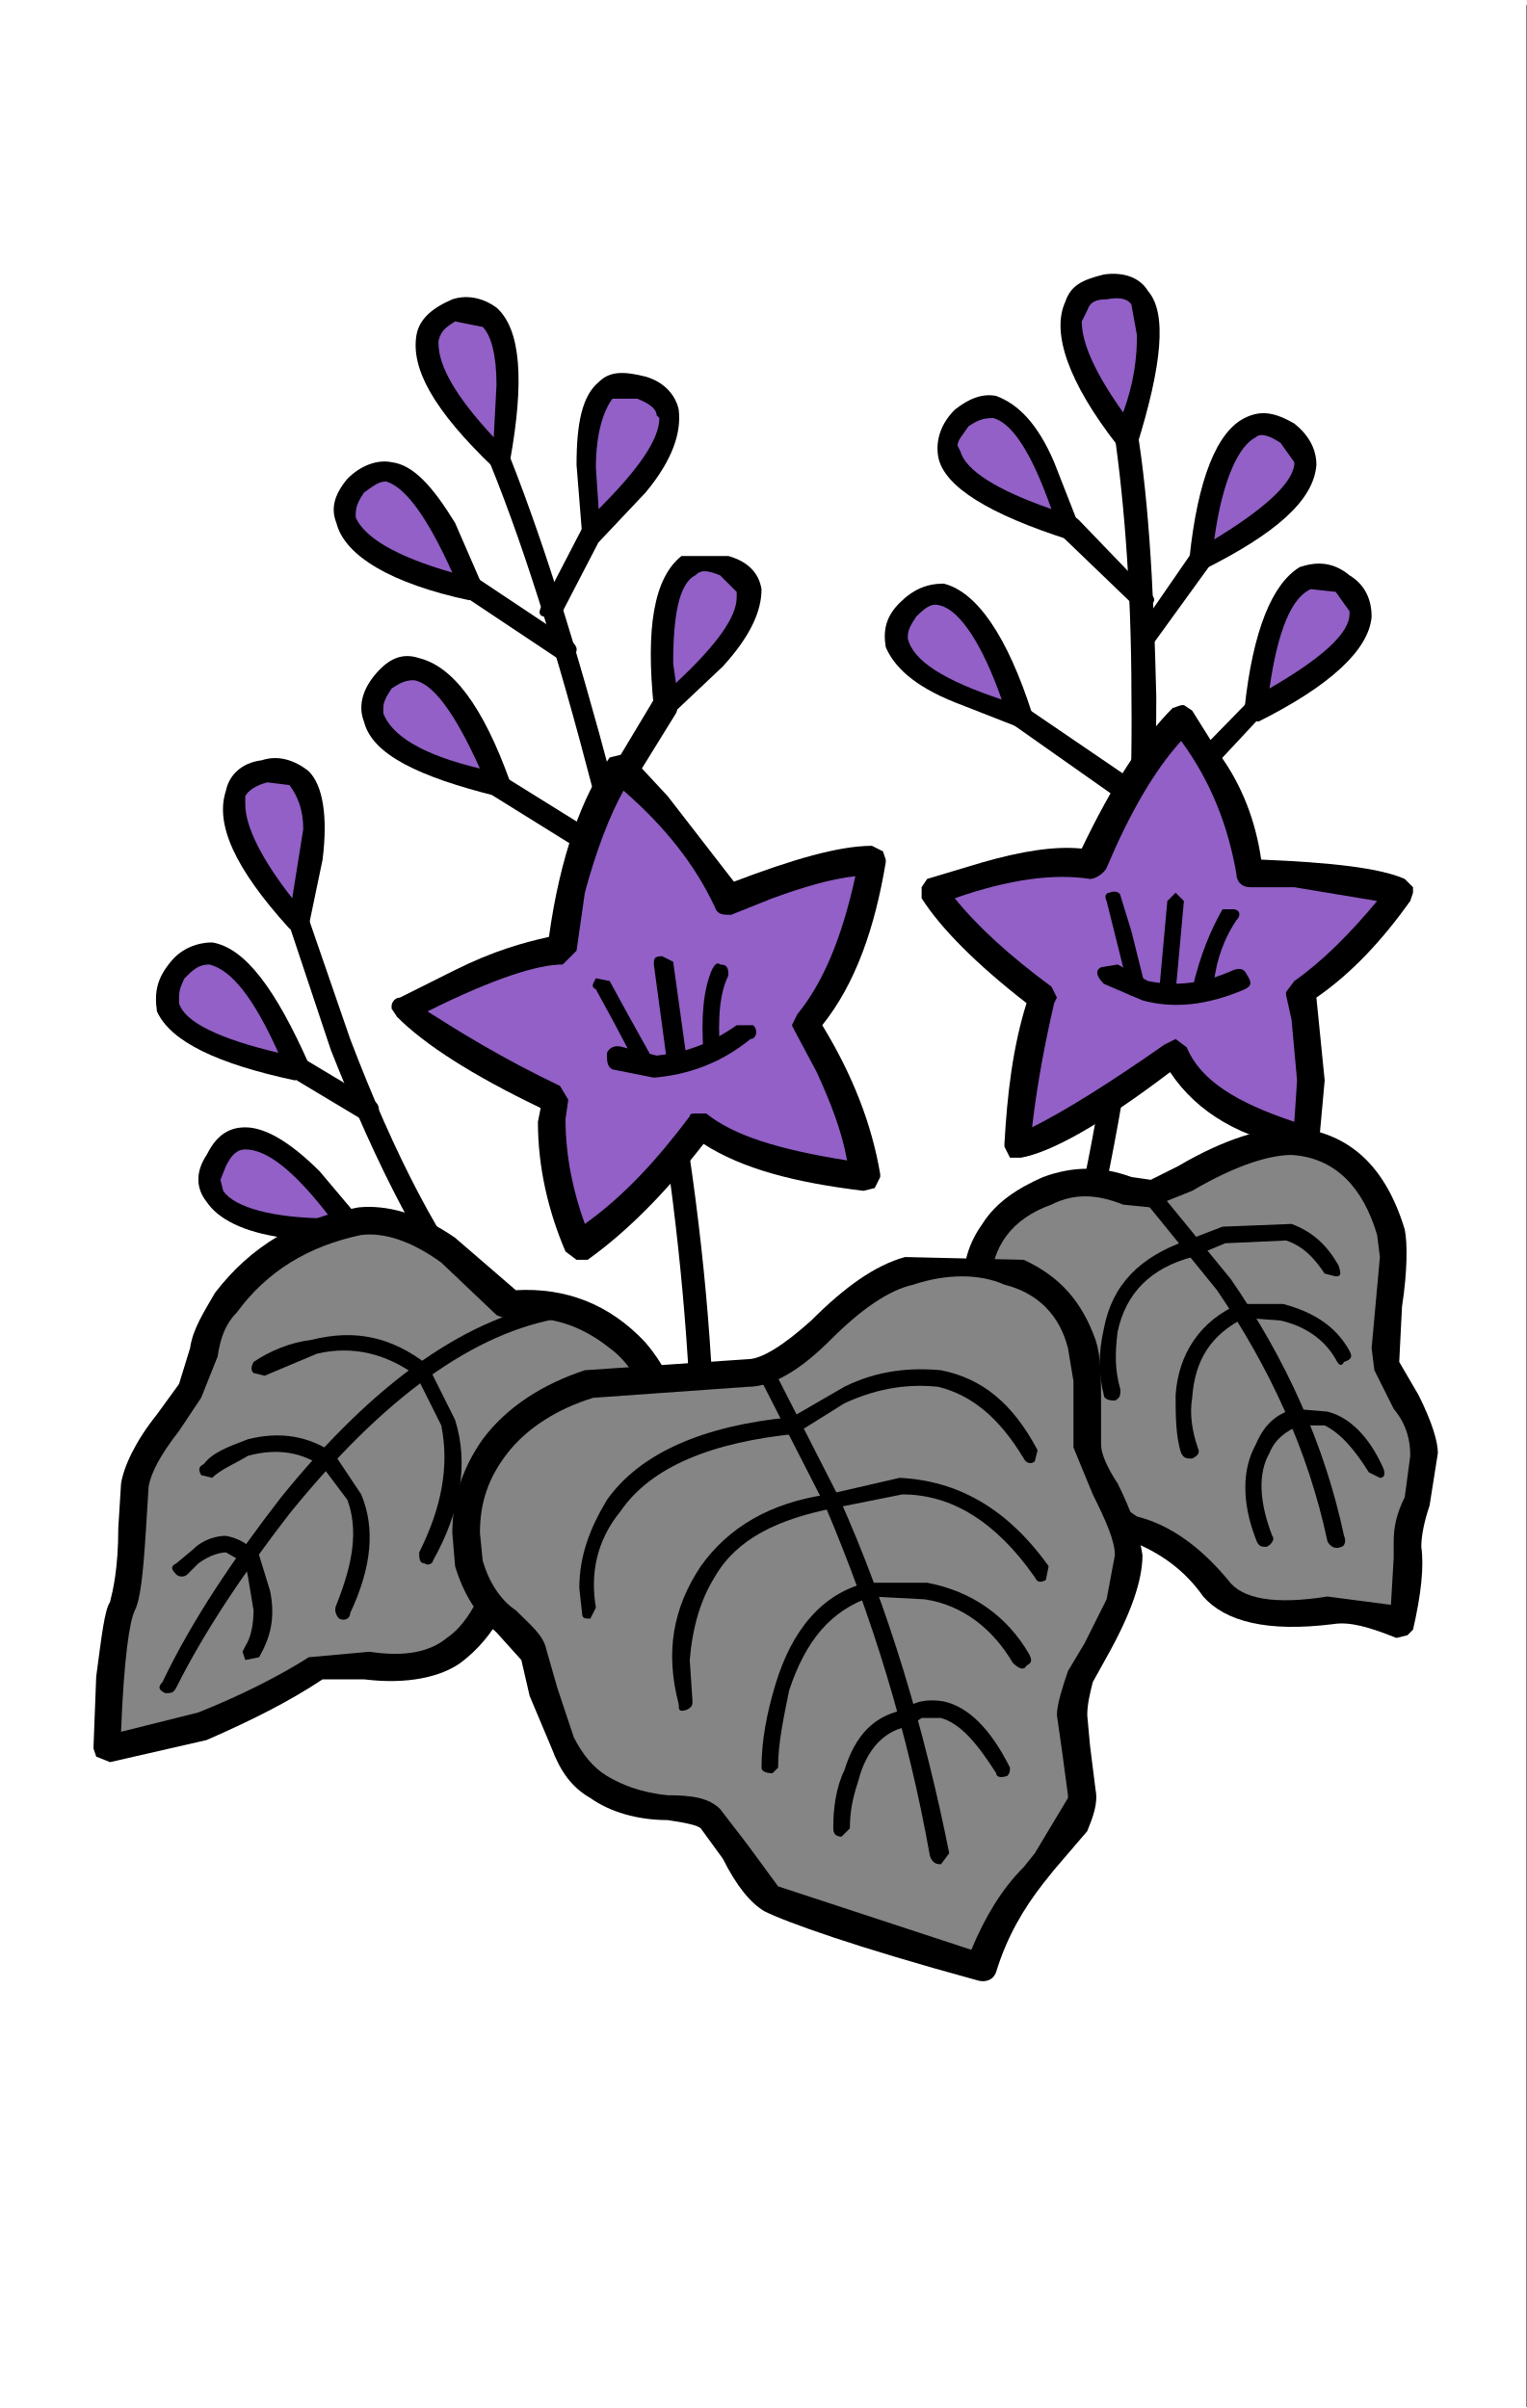
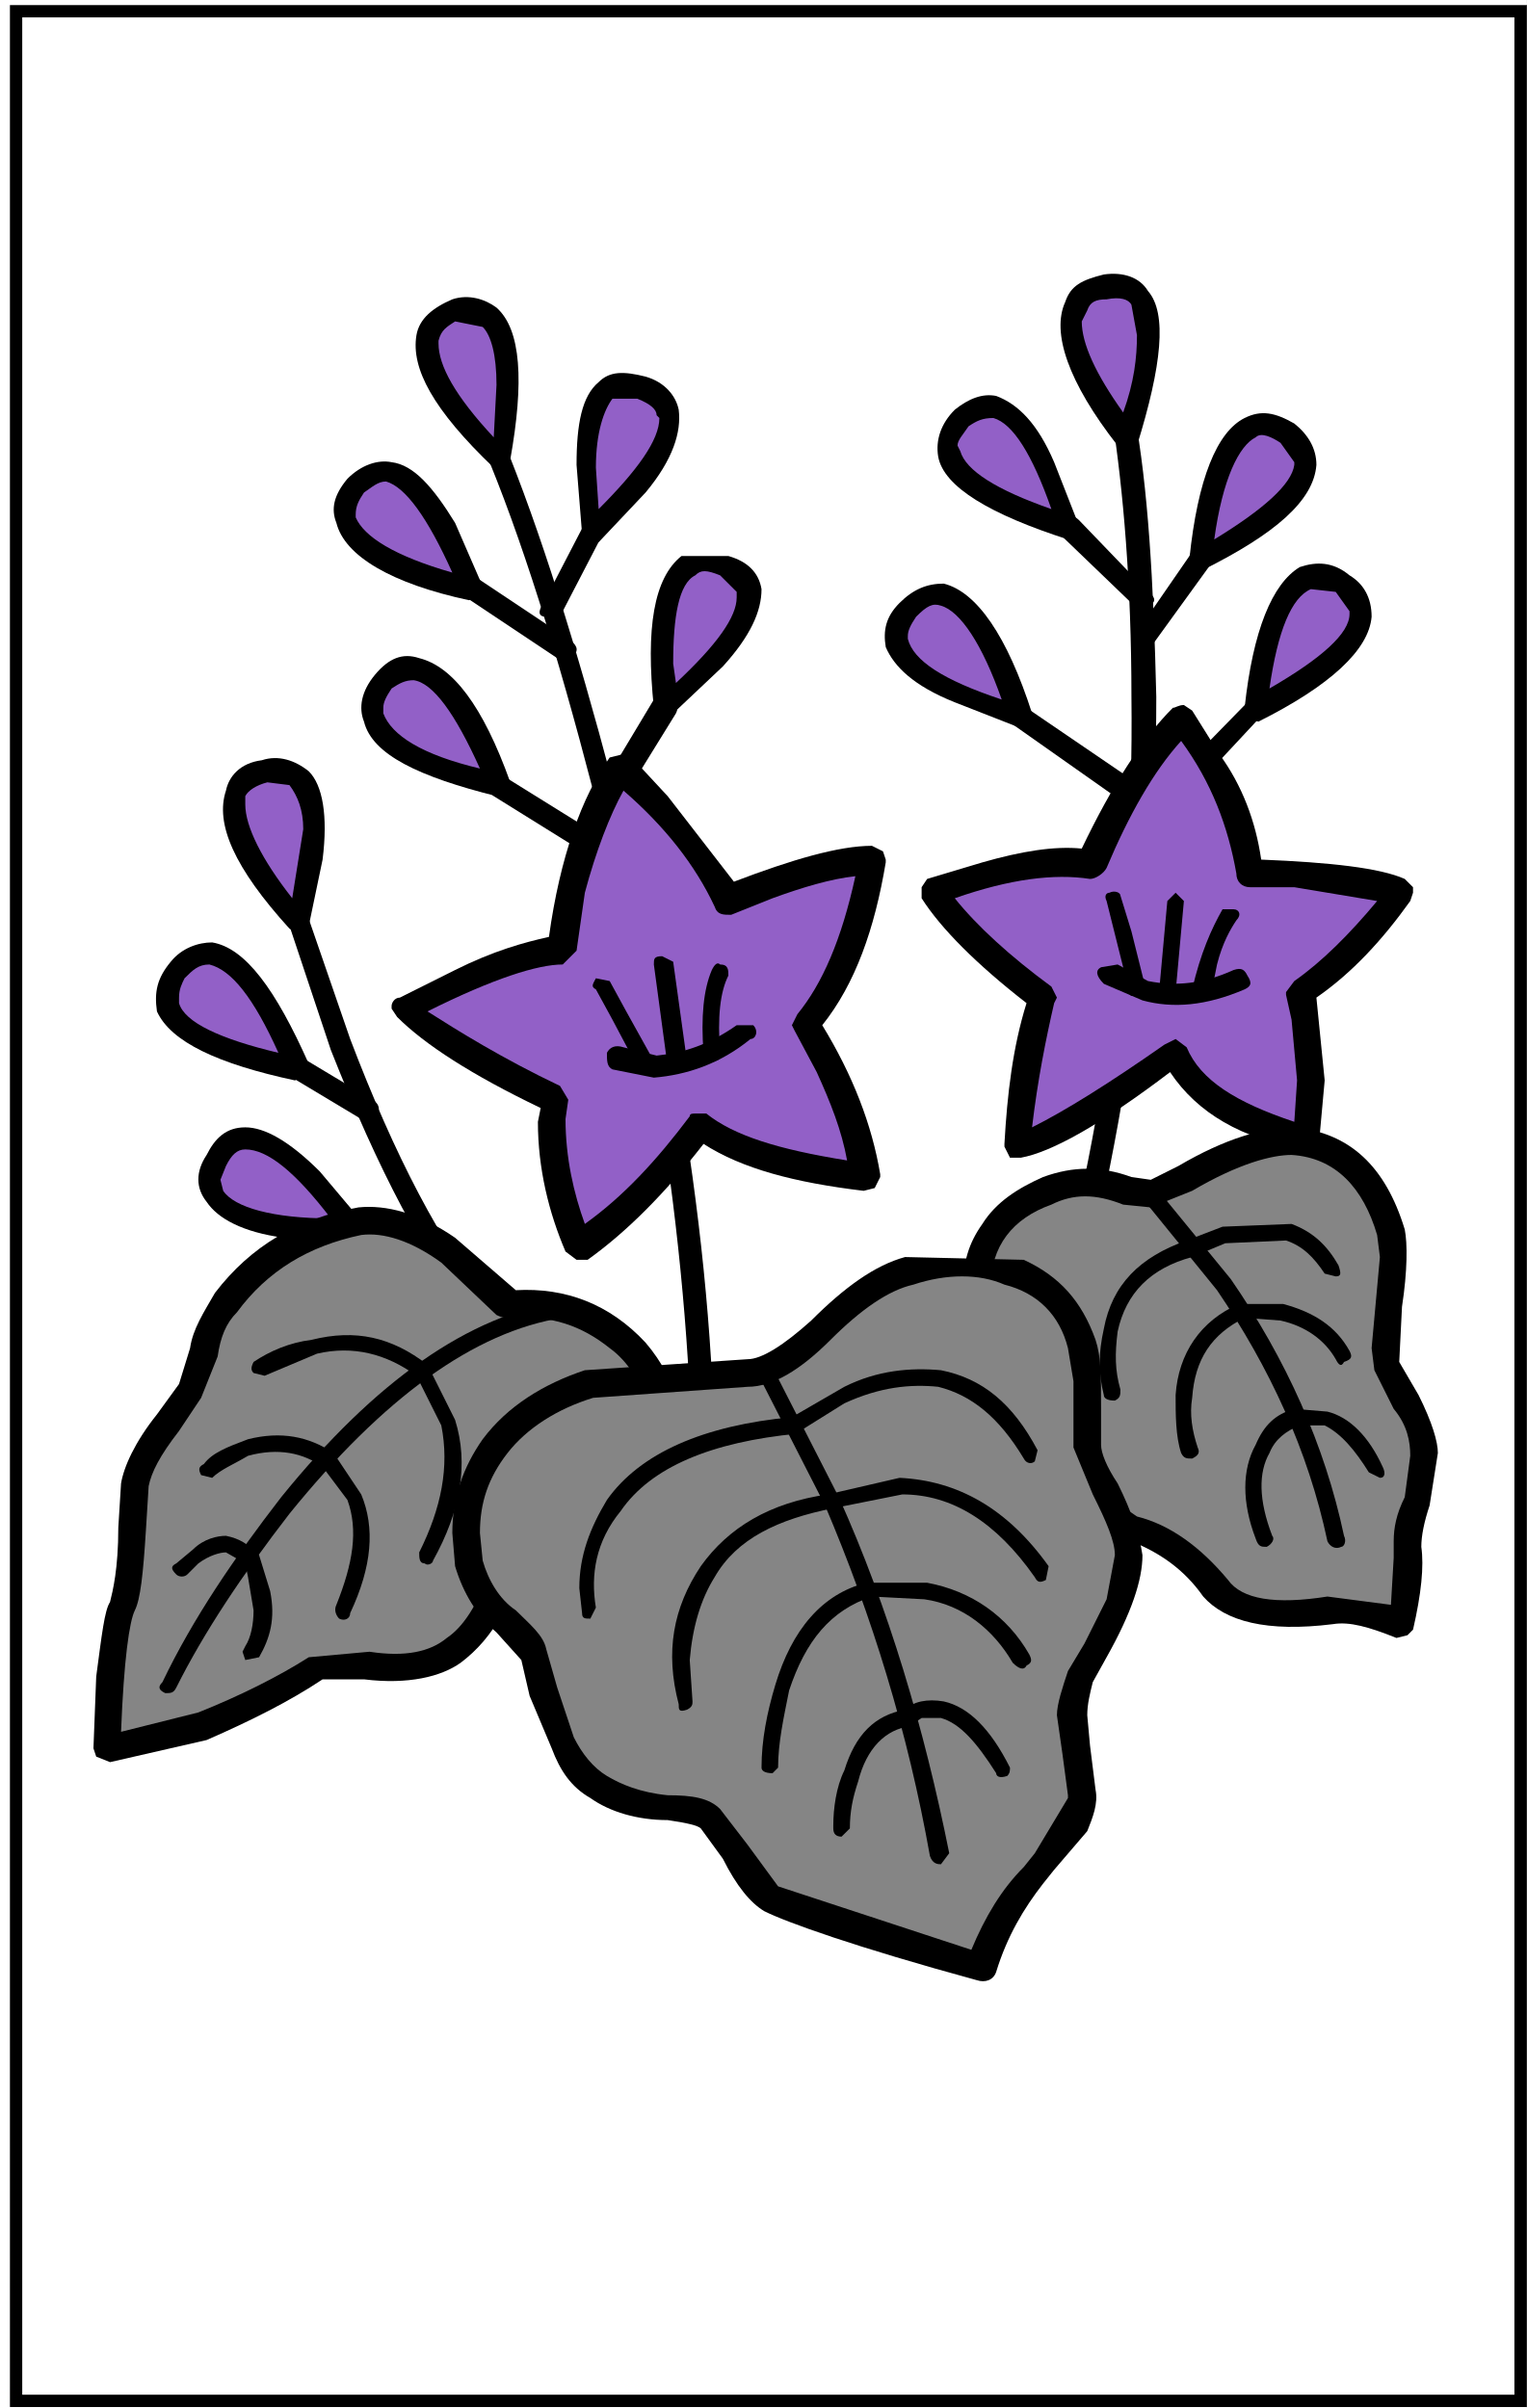
<svg xmlns="http://www.w3.org/2000/svg" version="1.1" id="圖層_1" x="0px" y="0px" width="372px" height="587px" viewBox="0 0 372 587" enable-background="new 0 0 372 587" xml:space="preserve">
  <path id="PATH77" fill="none" stroke="#000000" stroke-width="3" stroke-miterlimit="100" d="M370.59,585.26H3.92V2.74h366.67  V585.26L370.59,585.26z" />
  <g>
    <g>
      <rect width="372" height="587" fill="#FFFFFF" fill-opacity="1.0" />
    </g>
    <g>
      <g>
        <path d="M71.892,214.259c0-2.024-1.346-2.693-3.364-2.024c-1.347,0.677-2.021,2.024-1.347,3.365l13.456,40.368     c11.439,28.936,22.875,51.138,35.661,66.611l4.034,0.671c0.674-1.34,0.674-2.687,0-4.034     c-12.782-15.475-24.218-37.675-34.984-65.935L71.892,214.259z" />
      </g>
    </g>
    <g>
      <g>
        <path fill="#9260C7" d="M72.565,224.352c2.017-6.728,2.69-13.456,3.364-20.185c0.67-12.786-3.364-18.167-12.113-16.15     c-8.072,2.023-9.419,8.751-3.364,20.185C63.817,214.259,67.854,219.641,72.565,224.352z" />
      </g>
    </g>
    <g>
      <g>
        <path d="M78.62,209.548c1.344-10.769,0-18.167-3.364-21.531c-3.364-2.694-7.401-4.034-11.439-2.694     c-5.381,0.677-8.072,4.041-8.746,7.405c-2.69,8.075,2.018,18.837,15.474,33.64l2.69,1.347l2.021-2.024L78.62,209.548z      M73.909,202.144l-2.691,16.82c-7.401-9.416-11.439-17.49-11.439-22.872v-2.017c0.674-1.347,2.694-2.694,5.384-3.364l5.382,0.67     C72.565,194.075,73.909,197.439,73.909,202.144z" />
      </g>
    </g>
    <g>
      <g>
        <path fill="#9260C7" d="M53.051,254.628c6.059,2.694,12.113,4.704,19.515,5.381c-2.694-6.728-5.384-12.109-9.422-17.497     c-8.072-10.762-14.126-12.779-19.511-6.051C38.252,243.189,41.616,249.917,53.051,254.628z" />
      </g>
    </g>
    <g>
      <g>
        <path d="M51.708,229.733c-3.364,0-7.402,1.347-10.092,4.711c-3.364,4.035-4.038,7.398-3.364,12.109     c3.364,7.405,14.799,12.779,33.64,16.82l2.691-1.347l0.673-2.694C67.181,241.172,59.779,231.08,51.708,229.733z M44.979,238.479     c2.018-2.018,3.364-3.364,6.055-3.364c5.381,1.347,10.765,8.075,16.82,21.531c-14.13-3.364-22.875-7.405-24.222-12.109v-1.347     C43.632,241.172,44.306,239.825,44.979,238.479z" />
      </g>
    </g>
    <g>
      <g>
        <path d="M73.909,257.993c-2.018-1.347-3.364-0.67-3.364,0.67c-1.344,2.024-0.674,3.364,0.673,4.034l16.821,10.092     c2.017,0.677,2.69,0.677,4.037-1.34c0.674-1.347,0-2.693-1.347-3.364L73.909,257.993z" />
      </g>
    </g>
    <g>
      <g>
        <path fill="#9260C7" d="M65.837,298.36l20.185,2.019l-12.787-15.475c-9.418-9.421-16.146-10.092-20.185-2.023     C48.343,290.285,53.051,295.667,65.837,298.36z" />
      </g>
    </g>
    <g>
      <g>
        <path d="M50.361,281.541c-2.691,4.034-2.691,8.068,0,11.432c2.69,4.041,8.749,7.406,18.841,8.753l16.82,1.34l2.69-2.011v-2.694     l-10.766-12.785c-7.401-7.398-13.457-10.763-18.167-10.763C55.071,274.813,52.381,277.506,50.361,281.541z M55.071,284.234     c1.344-2.693,2.691-4.041,4.708-4.041c5.384,0,12.112,5.382,20.858,16.82c-14.13,0-23.548-2.687-26.239-6.729l-0.673-2.687     L55.071,284.234z" />
      </g>
    </g>
    <g>
      <g>
        <path d="M87.366,297.691c-2.018-0.678-3.364,0-4.038,2.01c0,1.354,0,2.694,2.021,3.364l18.838,5.388     c1.347,1.341,2.69,0,3.364-1.347l-2.018-3.365L87.366,297.691z" />
      </g>
    </g>
    <g>
      <g>
        <path d="M122.353,106.609c0-1.347-1.347-2.023-3.364-1.347c-1.346,0.677-2.02,1.347-1.346,3.364     c9.418,22.201,18.167,50.461,26.913,84.102c16.82,65.264,24.895,125.816,24.222,181.658c0,1.348,0.673,2.688,2.69,2.688     c1.347,0,2.691-1.34,2.691-2.688c1.347-55.842-7.399-116.394-24.893-183.676C140.517,157.741,131.771,129.488,122.353,106.609z" />
      </g>
    </g>
    <g>
      <g>
        <path fill="#9260C7" d="M102.168,184.653l19.511,6.729l-9.418-18.837c-6.728-10.092-13.456-12.11-18.841-6.052     C87.366,172.544,90.729,179.272,102.168,184.653z" />
      </g>
    </g>
    <g>
      <g>
        <path d="M123.696,192.729l0.674-2.018c-6.728-18.843-14.13-28.259-22.202-30.276c-4.037-1.347-7.401,0-10.766,4.035     c-3.364,4.034-4.037,8.075-2.69,11.439c2.017,8.075,13.456,13.456,32.293,18.167L123.696,192.729z M93.42,173.891v-1.347     c0-1.347,0.674-2.688,2.021-4.711c2.018-1.34,3.364-2.017,5.381-2.017c4.711,0.676,10.092,8.075,16.146,21.53     C102.842,183.983,95.44,179.272,93.42,173.891z" />
      </g>
    </g>
    <g>
      <g>
        <path d="M123.026,189.364c-2.021-1.347-2.694-1.347-4.038,0.677c-0.673,0.67-0.673,2.688,1.344,4.035l30.277,18.837     c1.347,1.347,2.694,1.347,3.364-0.677c1.347-1.34,0.673-2.687-0.67-4.034L123.026,189.364z" />
      </g>
    </g>
    <g>
      <g>
        <path fill="#9260C7" d="M162.048,172.544l14.129-14.804c8.746-10.092,8.746-16.82,0-20.185     c-7.401-3.364-12.112,1.347-14.129,14.804C161.375,158.411,161.375,165.139,162.048,172.544z" />
      </g>
    </g>
    <g>
      <g>
        <path d="M185.597,143.614c-0.673-4.034-3.364-6.728-8.075-8.075h-11.436c-6.728,5.381-8.749,17.497-6.728,37.005l2.017,2.017     l2.691-0.67l12.112-11.439C182.906,155.047,185.597,148.996,185.597,143.614z M169.45,140.25c1.344-1.347,2.691-1.347,6.055,0     l4.038,4.035v1.347c0,4.71-4.711,11.438-14.803,20.861l-0.673-4.717C164.065,150.342,165.413,142.268,169.45,140.25z" />
      </g>
    </g>
    <g>
      <g>
        <path d="M163.395,169.856c-1.347-0.676-2.694-0.676-4.038,0.67l-14.129,23.548c0,1.34,0,2.693,1.347,3.364l4.034-0.67     l14.13-22.877C165.413,172.544,165.413,170.527,163.395,169.856z" />
      </g>
    </g>
    <g>
      <g>
        <path fill="#9260C7" d="M95.44,136.886l18.837,6.728c-2.017-6.728-4.708-12.786-8.745-18.167     c-6.728-11.439-13.457-13.457-18.841-6.729C80.637,125.447,84.001,130.828,95.44,136.886z" />
      </g>
    </g>
    <g>
      <g>
        <path d="M84.675,116.702c-3.364,4.034-4.038,7.398-2.691,10.763c2.018,8.075,13.457,14.803,32.294,18.844l2.69-0.677l0.674-2.688     l-6.728-15.48c-5.381-8.746-10.092-14.127-15.474-14.796C92.076,111.991,88.039,113.337,84.675,116.702z M86.692,125.447     c0-2.018,0.674-3.364,2.021-5.382c2.017-1.347,3.364-2.693,5.381-2.693c4.711,1.347,10.092,8.752,16.146,22.208     c-14.126-4.041-21.528-8.752-23.548-13.456V125.447z" />
      </g>
    </g>
    <g>
      <g>
        <path d="M116.298,140.92c-2.021-0.67-2.694-0.67-4.038,1.347c-0.673,1.347-0.673,2.688,1.343,3.364l22.205,14.803l4.037-0.67     c1.344-1.353,0.67-2.694-1.347-4.04L116.298,140.92z" />
      </g>
    </g>
    <g>
      <g>
        <path fill="#9260C7" d="M144.555,130.158l13.456-14.803c7.402-11.439,6.729-18.167-1.344-20.861     c-8.075-2.688-12.786,2.023-14.129,15.479C142.537,116.032,143.21,123.43,144.555,130.158z" />
      </g>
    </g>
    <g>
      <g>
        <path d="M165.413,99.881c-0.674-3.364-3.364-6.728-8.076-8.075c-5.381-1.347-8.745-1.347-11.436,1.347     c-4.038,3.364-5.385,10.092-5.385,20.184l1.347,16.82l1.347,2.018h2.691l11.436-12.11     C164.065,111.991,166.085,105.263,165.413,99.881z M145.228,114.008c0-8.745,2.017-14.126,4.037-16.82h6.055     c3.364,1.347,4.71,2.693,4.71,4.034l0.67,0.677c0,5.381-5.381,12.779-14.8,22.201L145.228,114.008z" />
      </g>
    </g>
    <g>
      <g>
        <path d="M145.228,127.464c-1.347-0.67-2.691,0-3.364,1.347l-9.419,18.167c-1.347,2.017-1.347,3.364,0.674,3.364     c1.344,1.341,2.69,0.67,4.034-1.347l9.422-18.167C147.918,130.158,147.245,128.811,145.228,127.464z" />
      </g>
    </g>
    <g>
      <g>
        <path fill="#9260C7" d="M122.353,111.991l1.344-20.184c0-13.456-4.708-18.838-12.782-15.473     c-8.746,2.017-8.746,8.745-2.017,20.184L122.353,111.991z" />
      </g>
    </g>
    <g>
      <g>
        <path d="M120.332,114.008h2.021l2.018-2.017c3.364-18.837,2.69-31.624-3.364-37.004c-2.69-2.018-6.728-3.364-10.766-2.018     c-4.708,2.018-8.072,4.705-8.745,8.746C100.148,89.79,105.533,99.881,120.332,114.008z M110.914,78.351l6.728,1.347     c2.02,2.017,3.364,6.728,3.364,14.126l-0.674,12.786c-9.418-10.092-13.456-17.49-13.456-22.878v-0.67     C107.55,80.367,108.897,79.697,110.914,78.351z" />
      </g>
    </g>
    <g>
      <g>
        <path fill="#9260C7" d="M112.935,238.479l-14.13,7.398c5.381,5.388,18.164,12.786,36.331,22.208     c-0.673,13.457,0.673,25.566,6.055,35.657c10.766-6.728,20.184-16.819,29.603-28.929c8.075,6.058,21.532,10.092,40.369,12.109     c-2.018-8.745-4.708-16.821-8.746-26.235l-6.054-10.769c5.381-6.052,9.419-14.803,12.782-25.566l3.365-14.803     c-6.056,0-13.457,2.018-23.55,5.381l-12.109,4.711c-2.693-6.728-8.075-14.133-15.477-22.202l-10.092-10.092     c-5.381,6.058-8.745,15.474-12.109,27.583l-2.021,16.821C131.098,231.75,123.696,234.444,112.935,238.479z" />
      </g>
    </g>
    <g>
      <g>
        <path d="M133.789,228.386c-6.054,1.347-13.457,3.364-22.875,8.075l-13.456,6.728c-1.344,0-2.018,1.347-2.018,2.018v0.67     l1.344,2.024c6.728,6.728,18.167,14.126,34.987,22.201l-0.673,3.364c0,11.439,2.69,22.202,6.728,31.623l2.69,2.019h2.694     c9.419-6.728,18.838-16.144,28.256-28.259c9.419,6.057,22.205,9.422,39.025,11.438l2.69-0.676l1.344-2.688v-0.677     c-2.017-12.103-6.729-24.219-14.127-36.328c8.072-10.092,12.783-23.549,15.474-39.692v-0.677l-0.673-2.017l-2.69-1.347     c-8.076,0-19.512,3.364-33.641,8.746l-16.147-20.854l-8.749-9.422l-2.691-0.669l-2.69,0.669     C141.864,194.075,136.483,208.872,133.789,228.386z M137.152,235.114l3.364-3.364l2.021-14.127     c2.691-10.092,6.055-18.844,9.419-24.895c10.092,8.745,17.494,18.167,22.202,28.259c0.673,2.017,2.02,2.017,4.037,2.017     l10.092-4.041c7.401-2.688,14.129-4.705,20.185-5.375c-3.364,15.467-8.072,26.236-14.13,33.641l-1.344,2.688l0.674,1.347     l5.381,10.091c3.363,7.399,6.055,14.127,7.401,21.525c-16.819-2.688-27.585-6.051-34.313-11.433h-2.691     c-0.673,0-1.347,0-1.347,0.67c-8.072,10.762-16.146,19.514-25.565,26.242c-2.691-7.397-4.711-16.149-4.711-25.572l0.673-4.704     l0,0l-2.017-3.364c-14.13-6.728-24.896-13.456-32.297-18.167C120.332,238.479,131.098,235.114,137.152,235.114z" />
      </g>
    </g>
    <g>
      <g>
        <path d="M183.58,249.917h-4.038c-6.728,4.711-12.783,6.728-19.511,7.405l-8.075-2.023c-2.018-0.67-3.364,0-4.038,1.347     c0,2.017,0,3.364,1.347,4.041l10.092,2.01c8.072-0.67,16.147-3.364,23.549-9.415C184.25,253.281,184.923,251.265,183.58,249.917z     " />
      </g>
    </g>
    <g>
      <g>
        <path d="M148.592,239.148l-3.364-0.67c-0.673,1.347-1.347,2.023,0,2.694l4.037,7.398l6.055,11.438     c0,1.347,1.346,2.017,2.69,1.347c1.347,0,1.347-1.347,1.347-2.693l-6.728-12.109L148.592,239.148z" />
      </g>
    </g>
    <g>
      <g>
        <path d="M164.065,234.444l-2.691-1.347c-2.017,0-2.017,0.677-2.017,2.018l3.364,24.895l2.691,1.347     c2.017,0,2.017-1.347,2.017-2.693L164.065,234.444z" />
      </g>
    </g>
    <g>
      <g>
        <path d="M175.504,235.114c-0.673-0.67-1.347,0-2.017,1.347c-2.021,4.711-2.694,11.439-2.021,20.185     c0,1.347,0.674,2.017,2.021,2.017c2.017,0,2.017-0.67,2.017-2.017c-0.673-8.745,0-14.803,2.017-18.837     C177.521,236.461,177.521,235.114,175.504,235.114z" />
      </g>
    </g>
    <g>
      <g>
        <path d="M276.426,100.552c0-1.34-1.347-2.017-3.363-2.017c-1.348,0.677-2.691,1.346-2.017,3.364     c2.69,17.497,4.706,40.369,4.706,67.958c0.674,55.166-7.4,110.337-22.874,163.485c0,1.354,0,3.365,2.018,3.365l3.362-2.012     c15.479-53.825,23.55-108.327,23.55-164.839C281.137,141.591,279.79,118.719,276.426,100.552z" />
      </g>
    </g>
    <g>
      <g>
        <path fill="#9260C7" d="M260.952,128.811l-8.074-18.837c-6.055-11.438-12.11-13.456-18.167-8.075     c-6.056,6.728-3.365,12.779,7.4,18.837L260.952,128.811z" />
      </g>
    </g>
    <g>
      <g>
        <path d="M256.914,112.668c-4.036-9.422-8.747-14.133-14.129-16.15c-3.364-0.67-6.728,0.67-10.092,3.364     c-3.364,3.364-4.711,7.399-4.038,11.433c1.347,7.405,12.783,14.133,31.624,20.185l2.69-0.67v-2.694L256.914,112.668z      M234.04,109.974l-0.673-1.347c0-1.347,1.344-2.687,2.69-4.711c2.016-1.34,3.363-2.017,6.054-2.017     c4.712,1.347,9.419,8.745,14.13,22.201C242.785,119.396,235.384,114.678,234.04,109.974z" />
      </g>
    </g>
    <g>
      <g>
        <path d="M279.79,147.648c2.018-0.67,2.018-2.017,0-3.364l-16.82-17.491c-1.347-1.347-2.69-1.347-4.037,0     c-0.675,2.017-0.675,3.364,0,4.034l17.493,16.82C277.099,148.996,278.442,148.996,279.79,147.648z" />
      </g>
    </g>
    <g>
      <g>
        <path fill="#9260C7" d="M292.574,136.886l16.819-11.439c10.091-8.746,11.438-14.804,4.037-20.185     c-6.728-4.711-12.782-1.347-16.82,11.439C293.92,122.76,293.247,129.488,292.574,136.886z" />
      </g>
    </g>
    <g>
      <g>
        <path d="M320.832,113.337c0-4.033-2.021-7.397-5.385-10.092c-4.707-2.694-8.071-3.364-12.109-1.347     c-6.728,3.364-11.438,14.803-13.455,34.317l0.673,2.687h2.691C310.74,130.158,320.159,122.083,320.832,113.337z M312.084,107.95     l3.363,4.718v0.669c-0.67,4.705-7.397,10.763-19.511,18.161c2.021-14.797,6.055-22.872,10.092-24.889     C307.376,105.263,310.066,106.609,312.084,107.95z" />
      </g>
    </g>
    <g>
      <g>
        <path d="M294.593,138.227c1.344-1.34,0.671-2.687-0.673-4.034c-1.346-0.67-3.364-0.67-4.037,1.347l-13.457,19.508     c-1.347,2.023-0.674,2.693,0.673,4.041c1.344,0.676,2.691,0.676,3.365-1.347L294.593,138.227z" />
      </g>
    </g>
    <g>
      <g>
        <path fill="#9260C7" d="M306.028,173.221l16.821-10.769c10.091-8.746,11.438-15.474,4.038-20.185     c-6.729-5.381-12.784-1.347-16.821,11.439C307.376,159.088,306.703,165.816,306.028,173.221z" />
      </g>
    </g>
    <g>
      <g>
        <path d="M334.288,150.342c0-4.71-2.021-8.075-5.384-10.092c-4.035-3.364-8.072-3.364-12.11-2.023     c-6.728,4.041-11.438,15.48-13.456,34.318l0.674,2.687l2.691,0.677C324.196,167.163,333.615,158.411,334.288,150.342z      M319.484,143.614l6.056,0.67l3.364,4.711v0.677c0,4.705-6.729,10.762-19.511,18.161     C311.413,153.707,314.777,145.632,319.484,143.614z" />
      </g>
    </g>
    <g>
      <g>
        <path d="M307.376,171.197c-0.673-0.67-2.021-0.67-3.364,0l-28.26,28.936c-1.343,1.341-1.343,2.688,0.674,4.034     c0.673,0.67,2.691,0.67,3.364,0l27.586-29.605C309.394,173.891,309.394,172.544,307.376,171.197z" />
      </g>
    </g>
    <g>
      <g>
        <path fill="#9260C7" d="M229.329,167.163l19.511,7.399c-2.017-7.399-4.707-13.457-8.072-18.837     c-6.728-11.439-12.785-13.457-18.84-6.729C215.873,155.047,218.563,161.105,229.329,167.163z" />
      </g>
    </g>
    <g>
      <g>
        <path d="M230.002,142.268c-4.037,0-7.401,1.347-10.765,4.711c-3.364,3.364-4.037,6.728-3.364,10.762     c2.017,4.711,6.728,9.422,16.82,13.457l15.474,6.058l2.02-1.347l1.344-2.017C245.477,155.047,238.073,144.285,230.002,142.268z      M223.274,150.342c2.69-2.694,4.037-3.364,6.055-2.694c4.711,1.347,10.092,9.422,14.804,22.878     c-14.131-4.71-21.532-9.422-22.879-14.803v-0.677C221.254,153.707,221.928,152.36,223.274,150.342z" />
      </g>
    </g>
    <g>
      <g>
        <path d="M280.464,196.092c1.344-0.676,0.673-2.017-0.674-3.363l-29.604-20.184h-4.037c-0.673,2.017-0.673,3.364,0.674,4.04     l29.603,20.854C277.773,198.109,279.117,198.109,280.464,196.092z" />
      </g>
    </g>
    <g>
      <g>
        <path fill="#9260C7" d="M274.409,107.28c2.689-6.729,4.708-13.457,5.381-20.185c2.018-12.786-1.348-18.837-10.092-17.49     c-8.746,1.34-10.093,8.068-5.381,20.185C266.334,95.171,269.698,101.899,274.409,107.28z" />
      </g>
    </g>
    <g>
      <g>
        <path d="M277.099,108.627c6.056-19.507,7.403-32.293,2.691-37.682c-2.017-3.364-6.054-4.704-10.766-4.034     c-5.382,1.347-8.072,2.694-9.419,6.728c-3.364,7.398,0.674,19.514,12.784,34.988l2.689,1.347L277.099,108.627z M275.752,74.31     l1.347,7.405c0,5.381-0.673,11.439-3.362,18.837c-6.729-9.422-10.094-16.82-10.094-22.201l1.344-2.688     c0.675-2.024,2.021-2.694,4.712-2.694C273.063,72.299,275.079,72.969,275.752,74.31z" />
      </g>
    </g>
    <g>
      <g>
        <path fill="#9260C7" d="M318.141,212.913h-13.456c-1.347-9.416-4.71-18.837-9.421-26.913l-7.398-10.769     c-8.075,7.405-14.803,19.514-21.531,35.664l-25.566,2.017l-12.785,4.711c4.038,7.398,12.785,15.473,26.242,25.565     c-3.363,11.439-5.385,23.548-6.058,36.328c8.074-2.01,20.857-9.416,37.679-22.871c3.363,6.728,9.418,12.109,19.51,16.82     l12.785,3.364c1.344-6.729,1.344-14.803,0.671-23.548l-2.018-11.439c9.419-6.058,16.821-14.126,24.223-24.219     C336.306,214.93,328.234,214.259,318.141,212.913z" />
      </g>
    </g>
    <g>
      <g>
        <path d="M344.381,216.276l-2.021-2.017c-6.055-2.693-18.164-4.034-34.984-4.711c-1.348-9.416-4.711-18.167-10.093-25.565     l-6.728-10.763l-2.02-1.353c-1.344,0-2.018,0.677-2.69,0.677c-7.403,7.404-14.8,18.837-22.203,34.316     c-6.729-0.677-14.803,0.67-24.222,3.364l-13.456,4.034l-1.348,2.017v1.347v1.34c4.712,7.405,13.456,16.15,25.569,25.572     c-3.363,10.763-4.71,22.201-5.385,34.311v0.669l1.348,2.694h2.69c7.401-1.341,19.512-8.069,36.331-20.855     c6.729,10.092,17.494,16.15,32.297,18.837h2.691l1.347-2.017l1.344-14.804l-2.018-20.184     c8.746-6.051,16.146-14.133,22.875-23.548l0.674-2.017V216.276z M301.321,212.913c0,2.017,1.344,3.364,3.363,3.364h10.763     l20.185,3.364c-6.728,8.075-13.456,14.803-20.185,19.508l-2.017,2.694v0.67l1.347,6.059l1.344,14.802l-0.674,10.092     c-14.126-4.71-22.873-10.092-26.238-18.167l-2.69-2.018l-2.691,1.347c-13.456,9.421-24.222,16.15-32.297,20.184     c1.348-11.439,3.365-21.531,5.384-30.276l0.675-1.347l-1.348-2.687c-10.092-7.405-18.168-14.81-23.548-21.538     c13.456-4.705,24.221-6.051,32.968-4.705c1.347,0,3.363-1.347,4.037-2.693c5.381-12.786,11.438-23.549,18.167-30.947     C295.264,190.711,299.301,201.474,301.321,212.913z" />
      </g>
    </g>
    <g>
      <g>
        <path d="M304.012,237.808c-0.674-1.347-1.347-2.024-3.363-1.347c-7.401,3.364-14.13,4.041-20.858,2.688l-7.4-4.034l-4.038,0.67     c-1.344,0.677-1.344,2.024,0.673,4.041l9.418,4.041c7.403,2.011,15.478,1.341,24.896-2.693     C304.685,240.502,305.355,239.825,304.012,237.808z" />
      </g>
    </g>
    <g>
      <g>
        <path d="M275.752,227.045l-2.689-8.751c0-0.67-1.348-1.341-2.691-0.67c-0.673,0-1.347,0.67-0.673,2.017l2.017,8.075l3.364,13.457     c0,1.34,0.673,2.017,1.347,1.34l2.691-2.01L275.752,227.045z" />
      </g>
    </g>
    <g>
      <g>
        <path d="M286.519,217.624l-2.017,2.017l-2.021,22.202c0,1.347,0.674,2.694,2.021,2.694l2.017-2.694l2.018-22.202L286.519,217.624     z" />
      </g>
    </g>
    <g>
      <g>
        <path d="M300.648,221.658h-2.691c-2.693,4.71-5.383,10.762-7.401,19.514c0,2.017,0,2.017,2.019,2.017l2.689-1.347l1.347-6.728     c1.347-5.381,3.364-8.746,4.711-10.763C302.665,223.004,301.991,221.658,300.648,221.658z" />
      </g>
    </g>
    <g>
      <g>
        <path fill="#858585" d="M87.366,297.691c-13.457,2.688-24.223,9.415-32.294,19.507c-2.69,3.365-4.71,7.404-5.384,11.439     l-3.364,10.092l-8.071,11.434c-3.364,4.04-4.711,8.081-5.384,11.444l-1.344,16.145c0,6.728-0.674,11.438-1.347,13.456     c-2.017,4.041-3.364,16.144-4.038,34.987l23.548-5.388c10.766-4.034,18.84-8.739,26.912-13.456l15.477-1.341     c8.072,1.341,14.13-0.671,18.838-4.034c4.71-3.364,8.074-9.422,11.438-17.497l3.364-10.769l36.332-30.276     c-0.674-5.375-3.364-9.415-7.402-13.456c-8.072-9.415-18.164-12.78-30.276-12.104l-12.109-10.769     C102.842,299.701,94.767,297.014,87.366,297.691z" />
      </g>
    </g>
    <g>
      <g>
        <path d="M87.366,294.327c-14.8,2.687-26.239,9.414-34.984,20.854c-2.694,4.704-5.385,8.744-6.058,13.456l-2.691,8.745     l-5.38,7.404c-5.384,6.729-8.075,12.78-8.749,16.82l-0.67,10.763c0,10.092-1.347,15.473-2.021,18.16     c-1.344,2.024-2.017,8.082-3.364,18.175l-0.673,17.49l0.673,2.017l3.364,1.348l23.548-5.389     c10.766-4.704,20.185-9.415,28.259-14.796h10.092c10.766,1.34,18.838-0.67,23.548-4.035c8.071-6.058,13.456-15.479,16.146-30.275     l36.332-29.607l0.674-2.022v-1.341c-1.347-4.711-4.038-10.093-8.076-14.803c-8.745-9.416-19.511-13.456-31.62-12.78     l-14.803-12.785C102.168,295.667,94.094,293.65,87.366,294.327z M121.006,320.563c1.347,0.676,2.021,0.676,3.364,0.676     c10.092-0.676,17.494,2.011,24.222,7.398c4.711,3.363,7.402,8.745,10.092,13.456l-35.658,28.93l-0.674,2.017l-3.364,10.762     c-2.69,7.406-6.054,12.788-10.091,15.48c-4.038,3.364-10.092,4.704-18.841,3.364l-14.8,1.34     c-7.401,4.719-16.82,9.423-26.913,13.456l-18.84,4.719c0.673-17.497,2.021-26.912,3.364-29.606     c1.346-2.693,2.02-8.753,2.693-19.515l0.67-10.762c0.673-3.364,2.694-7.398,7.401-13.456l5.385-8.075l4.034-10.093     c0.674-4.711,2.021-8.075,4.711-10.769c7.401-10.092,17.494-16.145,30.277-18.831c5.381-0.676,12.109,1.341,19.511,6.728     L121.006,320.563z" />
      </g>
    </g>
    <g>
      <g>
        <path d="M138.5,319.216l-1.347-2.018c-22.875,3.365-45.75,19.509-68.625,47.773c-11.439,14.796-21.531,29.6-28.933,45.074     c-1.343,1.347-0.67,2.022,0.673,2.693c1.347,0,2.021,0,2.69-1.347c6.729-13.456,16.15-27.591,27.586-42.386     c22.875-28.26,45.079-44.404,66.607-47.768L138.5,319.216z" />
      </g>
    </g>
    <g>
      <g>
        <path d="M104.186,332.672c-8.746-6.729-17.494-8.746-28.256-6.059c-5.384,0.678-10.092,2.694-14.13,5.388     c-0.673,1.341-0.673,2.019,0,2.694l2.691,0.671l12.783-5.388c8.749-2.012,16.82,0,24.222,5.388l6.055,12.108     c2.02,10.093,0,20.185-5.382,30.953c0,1.34,0,2.687,1.344,2.687c0.674,0.678,2.021,0,2.021-0.676     c6.728-12.103,8.745-23.547,5.381-34.311L104.186,332.672z" />
      </g>
    </g>
    <g>
      <g>
        <path d="M88.039,364.295l-6.729-10.092c-6.055-4.04-12.783-5.381-20.857-3.364c-5.382,2.018-8.746,3.364-10.766,6.053     c-1.344,0.676-1.344,1.353-0.67,2.693l2.69,0.669c2.017-2.01,5.381-3.362,8.746-5.374c7.401-2.023,13.456-0.677,18.167,2.688     l6.055,8.074c2.691,7.398,1.347,15.473-2.691,25.566c-0.673,1.347,0,2.688,0.674,3.363c1.344,0.678,2.69,0,2.69-1.347     C90.729,381.792,91.403,372.37,88.039,364.295z" />
      </g>
    </g>
    <g>
      <g>
        <path d="M63.143,379.099c-2.69-2.693-4.708-4.034-8.072-4.712c-2.021,0-5.384,0.678-8.075,3.365l-4.038,3.362     c-1.343,0.678-1.343,1.348,0,2.688c0.673,0.678,2.02,0.678,2.694,0l2.69-2.688c2.691-2.016,5.381-2.687,6.728-2.687l4.708,2.687     l0.674,3.365l1.346,8.075c0,3.364-0.673,6.728-2.02,8.744l-0.67,1.348l0.67,2.018l3.364-0.678     c2.694-4.704,4.038-9.415,2.694-16.144L63.143,379.099z" />
      </g>
    </g>
    <g>
      <g>
        <path fill="#858585" d="M338.996,317.198c0.673-8.075,0.673-13.457,0-16.819c-4.034-13.457-12.108-21.532-23.549-22.202     c-6.054,0-12.782,2.017-21.527,6.058c-8.074,4.035-12.112,6.729-13.456,6.729l-10.093-2.023l-14.803,1.346     c-6.055,2.018-10.092,5.382-13.457,10.094c-2.69,4.04-4.038,8.074-4.038,13.456c-0.669,4.71,1.348,9.415,4.712,12.108     l6.729,8.076l1.348,9.415l2.017,8.751c2.69,4.035,6.055,8.745,10.765,12.786l12.783,7.398c7.401,2.694,14.13,8.068,20.185,14.797     c4.038,5.388,13.456,7.404,27.586,5.388c4.038-0.671,9.419,0.67,16.82,3.364c2.018-8.076,2.69-14.127,2.018-18.845     c0-2.688,0.673-6.051,2.02-10.762l2.019-11.433c0-3.364-0.675-6.729-3.365-10.77l-5.382-10.769     C337.652,330.654,337.652,325.943,338.996,317.198z" />
      </g>
    </g>
    <g>
      <g>
        <path d="M280.464,287.599l-4.712-0.677c-7.4-2.688-14.129-2.688-21.527,0c-6.058,2.688-11.439,6.051-14.804,11.438     c-3.363,4.705-4.71,9.422-4.71,15.475c-0.671,4.04,0.673,7.404,2.02,10.091l5.381,6.729l4.038,4.712l0.674,6.728l3.363,12.109     c2.691,4.041,6.055,8.075,11.437,13.456l14.129,8.075c6.729,2.693,12.784,6.728,17.495,13.456     c5.38,6.059,15.473,8.746,31.622,6.729c4.035-0.67,8.746,0.671,15.475,3.363l2.69-0.67l1.347-1.354     c2.017-8.737,2.691-15.466,2.017-20.184c0-2.688,0.675-6.051,2.021-10.092l2.016-12.779c0-2.688-1.346-7.405-4.71-14.133     l-4.708-8.069l0.674-13.456c1.344-8.751,1.344-15.479,0.67-18.844c-4.708-15.467-13.456-23.548-26.913-24.889     c-7.397,0-16.82,2.694-28.255,9.422L280.464,287.599z M335.632,301.055l0.674,5.374l-2.018,22.209l0.674,5.382l4.707,9.415     c3.365,4.04,4.038,8.081,4.038,11.445l-1.347,10.092c-2.017,4.035-2.691,7.398-2.691,10.763v4.033l-0.673,11.44l-15.474-2.018     c-12.782,2.018-20.857,0.671-24.222-4.035c-6.727-8.081-14.13-13.455-22.202-15.479l-10.765-7.398     c-4.711-4.034-8.076-8.075-10.093-11.439c-0.673-2.688-2.017-6.052-2.689-9.415l-0.674-8.082l-6.729-8.069l-3.364-4.709     c-1.347-2.019-2.018-4.041-1.347-6.729c0-10.094,5.385-16.821,14.803-20.185c5.382-2.688,10.767-2.688,17.495,0l6.728,0.677     l10.092-4.042c11.436-6.728,19.511-8.744,24.222-8.744C325.54,282.211,332.268,289.609,335.632,301.055z" />
      </g>
    </g>
    <g>
      <g>
        <path d="M281.808,289.609c-1.344-1.34-2.018-1.34-2.69,0c-0.675,0.676-0.675,2.023,0,3.363l17.493,21.538     c12.783,18.831,22.201,39.016,26.912,61.224c0.674,1.34,2.018,2.018,3.365,1.34c0.673,0,1.347-1.34,0.673-2.688     c-4.711-22.201-14.13-43.056-27.586-62.57L281.808,289.609z" />
      </g>
    </g>
    <g>
      <g>
        <path d="M314.777,298.36l-16.82,0.671l-8.748,3.364c-11.436,4.033-18.163,10.762-20.185,21.53c-1.344,6.053-1.344,10.77,0,16.145     c0,0.677,0.674,1.354,2.69,1.354c1.348-0.677,1.348-1.354,1.348-2.694c-1.348-4.71-1.348-8.751-0.673-14.127     c2.02-9.421,8.074-15.479,18.166-18.174l8.071-3.363l14.804-0.67c4.037,1.346,6.729,4.033,9.419,8.074l2.69,0.678     c1.348,0,1.348-0.678,0.673-2.694C323.522,303.741,320.159,300.379,314.777,298.36z" />
      </g>
    </g>
    <g>
      <g>
        <path d="M312.756,317.875h-10.765c-9.417,4.035-14.799,12.104-15.473,22.195c0,4.717,0,10.093,1.347,14.133     c0.671,1.348,1.344,1.348,2.69,1.348c1.344-0.671,2.019-1.348,1.344-2.694c-1.344-4.034-2.017-8.069-1.344-12.109     c0.674-9.416,4.708-15.475,12.782-19.508l8.746,0.671c6.057,1.34,10.766,4.703,13.456,9.421c0.673,1.341,1.348,2.011,2.021,0.67     c2.018-0.67,2.018-1.347,1.344-2.693C325.54,323.25,320.159,319.886,312.756,317.875z" />
      </g>
    </g>
    <g>
      <g>
        <path d="M323.522,344.11l-8.075-0.676c-4.707,1.353-7.397,4.04-9.419,8.751c-3.363,6.059-3.363,14.127,0,22.879     c0.675,2.01,1.348,2.01,2.691,2.01c1.347-0.669,2.021-2.01,1.347-2.688c-3.363-8.745-3.363-15.473-0.673-20.184     c1.347-3.364,4.037-5.381,7.4-6.729h6.056c4.038,2.018,7.401,6.052,10.766,11.439l2.69,1.34c1.347,0,1.347-1.34,0.673-2.687     C333.615,350.163,328.904,345.457,323.522,344.11z" />
      </g>
    </g>
    <g>
      <g>
        <path fill="#858585" d="M247.496,310.47c-7.401-3.363-16.15-3.363-26.242-0.676c-6.054,1.354-13.456,6.729-21.528,14.132     c-7.4,6.729-13.456,10.77-17.493,10.77l-38.352,2.688c-12.109,3.364-20.854,10.092-26.239,19.509     c-4.038,7.403-5.381,15.479-3.364,24.223c1.347,6.053,4.038,10.094,8.075,13.457l8.072,8.746l4.038,16.819     c2.69,7.399,6.728,12.116,10.766,15.481c4.037,2.687,10.092,4.033,16.82,4.703c6.054,0.67,9.418,1.347,10.766,2.694l7.401,10.763     c2.691,4.71,5.381,8.074,8.072,9.422c4.711,2.693,21.531,8.745,51.134,16.149c2.69-8.752,6.729-16.149,12.109-22.878     l8.749-10.093c2.69-3.363,4.038-6.728,3.363-9.421l-2.02-15.475c-0.671-4.041,0-8.744,2.02-13.456l8.072-14.132     c2.021-5.375,3.364-9.416,3.364-14.797c-0.67-4.034-2.017-8.753-5.381-14.127l-4.712-12.786v-11.438     c0-5.381,0-9.416-1.344-13.456C260.952,319.216,255.568,313.157,247.496,310.47z" />
      </g>
    </g>
    <g>
      <g>
        <path d="M220.584,306.429c-7.401,2.024-14.803,7.406-22.877,15.481c-6.729,6.057-12.11,9.421-15.474,9.421l-39.696,2.688     c-10.092,3.363-18.841,8.744-24.895,16.819c-4.708,6.729-7.402,14.133-7.402,22.872l0.674,8.081     c2.021,6.729,5.384,12.104,10.092,16.145l6.055,6.728l2.02,8.745l5.382,12.786c2.021,5.382,4.71,9.423,9.418,12.109     c4.711,3.363,11.439,5.381,18.841,5.381c4.708,0.67,7.401,1.347,8.072,2.023l5.384,7.398c3.364,6.728,6.729,10.762,10.092,12.786     c5.381,2.688,22.202,8.738,51.803,16.82c2.021,0.671,4.038,0,4.712-2.023c2.691-8.745,6.729-15.474,11.439-21.525l2.689-3.364     l8.072-9.422c1.348-3.363,2.694-6.728,2.021-10.092l-1.347-10.763l-0.675-7.404c0-2.687,0.675-5.381,1.348-8.074l3.364-6.06     c6.054-10.762,8.744-18.831,8.744-24.888c-0.669-4.712-2.69-10.763-6.053-17.491c-2.691-4.04-4.038-7.404-4.038-9.422v-8.751     c0-8.068,0-12.78-1.344-16.821c-3.365-9.415-8.75-15.466-17.494-19.507L220.584,306.429z M222.601,313.157     c8.076-2.688,16.147-2.688,22.201,0c8.076,2.024,13.456,7.406,15.478,15.48l1.344,8.069v16.149l4.711,11.438     c3.364,6.729,5.381,11.439,5.381,14.804l0,0l-2.017,10.763l-5.381,10.762l-4.038,6.729c-1.347,4.041-2.69,8.082-2.69,10.769     l1.344,9.416l1.347,10.091v0.678l-8.074,13.456l-2.691,3.363c-5.381,5.382-9.419,12.11-12.783,20.185l-47.096-15.474     l-7.402-10.091l-6.729-8.753c-2.69-2.687-6.728-3.364-12.783-3.364c-6.728-0.669-11.439-2.687-14.804-4.703     c-3.363-2.024-6.054-5.388-8.072-9.422l-4.037-12.109l-2.69-9.416c-0.674-3.364-4.038-6.058-7.402-9.422     c-4.038-2.693-6.729-7.399-8.075-12.116l-0.674-6.728c0-7.398,2.02-13.457,6.728-19.508c4.711-6.052,12.113-10.769,20.858-13.456     l37.678-2.688l0,0c6.054,0,12.783-4.04,20.183-11.446C209.818,319.216,216.547,314.511,222.601,313.157z" />
      </g>
    </g>
    <g>
      <g>
        <path d="M188.287,333.342c-1.344-2.011-2.69-2.011-3.364-1.341c-0.673,1.341-1.344,2.019,0,3.365l16.146,31.616     c11.44,26.913,20.185,55.179,25.569,85.455c0.673,2.01,2.017,2.01,2.69,2.01l2.017-2.687     c-6.054-30.277-14.799-59.877-26.912-86.789L188.287,333.342z" />
      </g>
    </g>
    <g>
      <g>
        <path d="M229.329,334.02c-7.401-0.678-15.473,0-23.548,4.04l-12.783,7.397c-21.531,2.018-37.004,8.746-45.08,20.185     c-4.037,6.729-6.728,13.457-6.728,21.525l0.673,6.058c0,1.347,0.673,1.347,2.017,1.347l1.347-2.688     c-1.347-8.082,0-16.149,6.054-23.548c7.402-10.769,22.205-16.82,43.06-18.844l0.674-0.67l10.766-6.729     c8.745-4.034,16.146-4.711,22.874-4.034c8.075,2.011,14.803,7.397,20.858,17.491c0.673,1.341,2.017,1.341,2.691,0.67l0.673-2.694     C246.823,342.094,239.421,336.036,229.329,334.02z" />
      </g>
    </g>
    <g>
      <g>
        <path d="M254.896,385.155l0.673-3.363c-10.092-14.133-22.201-20.861-36.331-21.538l-17.494,4.041     c-14.13,2.018-24.222,8.075-30.95,17.497c-6.728,10.092-8.745,20.854-5.381,33.642c0,1.34,0,2.009,2.017,1.34     c1.347-0.67,1.347-1.34,1.347-2.018l-0.674-10.092c0.674-8.074,2.691-14.803,6.055-20.185     c5.384-9.415,15.477-14.134,28.932-16.82l16.82-3.364c12.11,0,22.875,6.729,32.295,20.185     C252.878,385.826,253.552,385.826,254.896,385.155z" />
      </g>
    </g>
    <g>
      <g>
        <path d="M250.861,403.317c-5.385-9.422-14.131-15.475-24.896-17.491h-14.803c-10.763,2.694-18.164,11.432-22.202,24.889     c-2.017,6.728-3.363,13.456-3.363,20.185c0,0.678,0.673,1.354,2.69,1.354l1.348-1.354c0-6.051,1.344-12.104,2.69-18.831     c4.037-12.116,10.091-19.514,20.185-22.878l12.782,0.671c9.419,1.347,16.819,7.396,21.531,15.479     c1.344,1.341,2.69,2.012,3.363,0.671C251.53,405.34,251.53,404.664,250.861,403.317z" />
      </g>
    </g>
    <g>
      <g>
        <path d="M203.09,445.032v0.677c0,1.341,0.674,2.011,2.018,2.011l2.021-2.011c0-4.041,0.67-7.404,2.017-11.444     c2.018-8.069,6.729-12.781,12.783-13.457l0.673-0.671l2.017-1.341h4.712c4.711,1.341,8.744,6.053,13.456,13.457     c0,0.671,0.673,1.341,2.691,0.671c0.673-0.671,0.673-1.347,0.673-2.024c-4.711-9.416-10.092-14.796-16.147-16.144     c-4.037-0.676-7.401,0-9.418,2.018c-7.401,1.347-12.112,6.058-14.803,14.804C203.764,435.618,203.09,440.991,203.09,445.032z" />
      </g>
    </g>
  </g>
+   <path id="PATH77" fill="none" stroke="#000000" stroke-width="3" stroke-miterlimit="100" d="M370.59,585.26H3.92V2.74h366.67  V585.26L370.59,585.26z" />
</svg>
